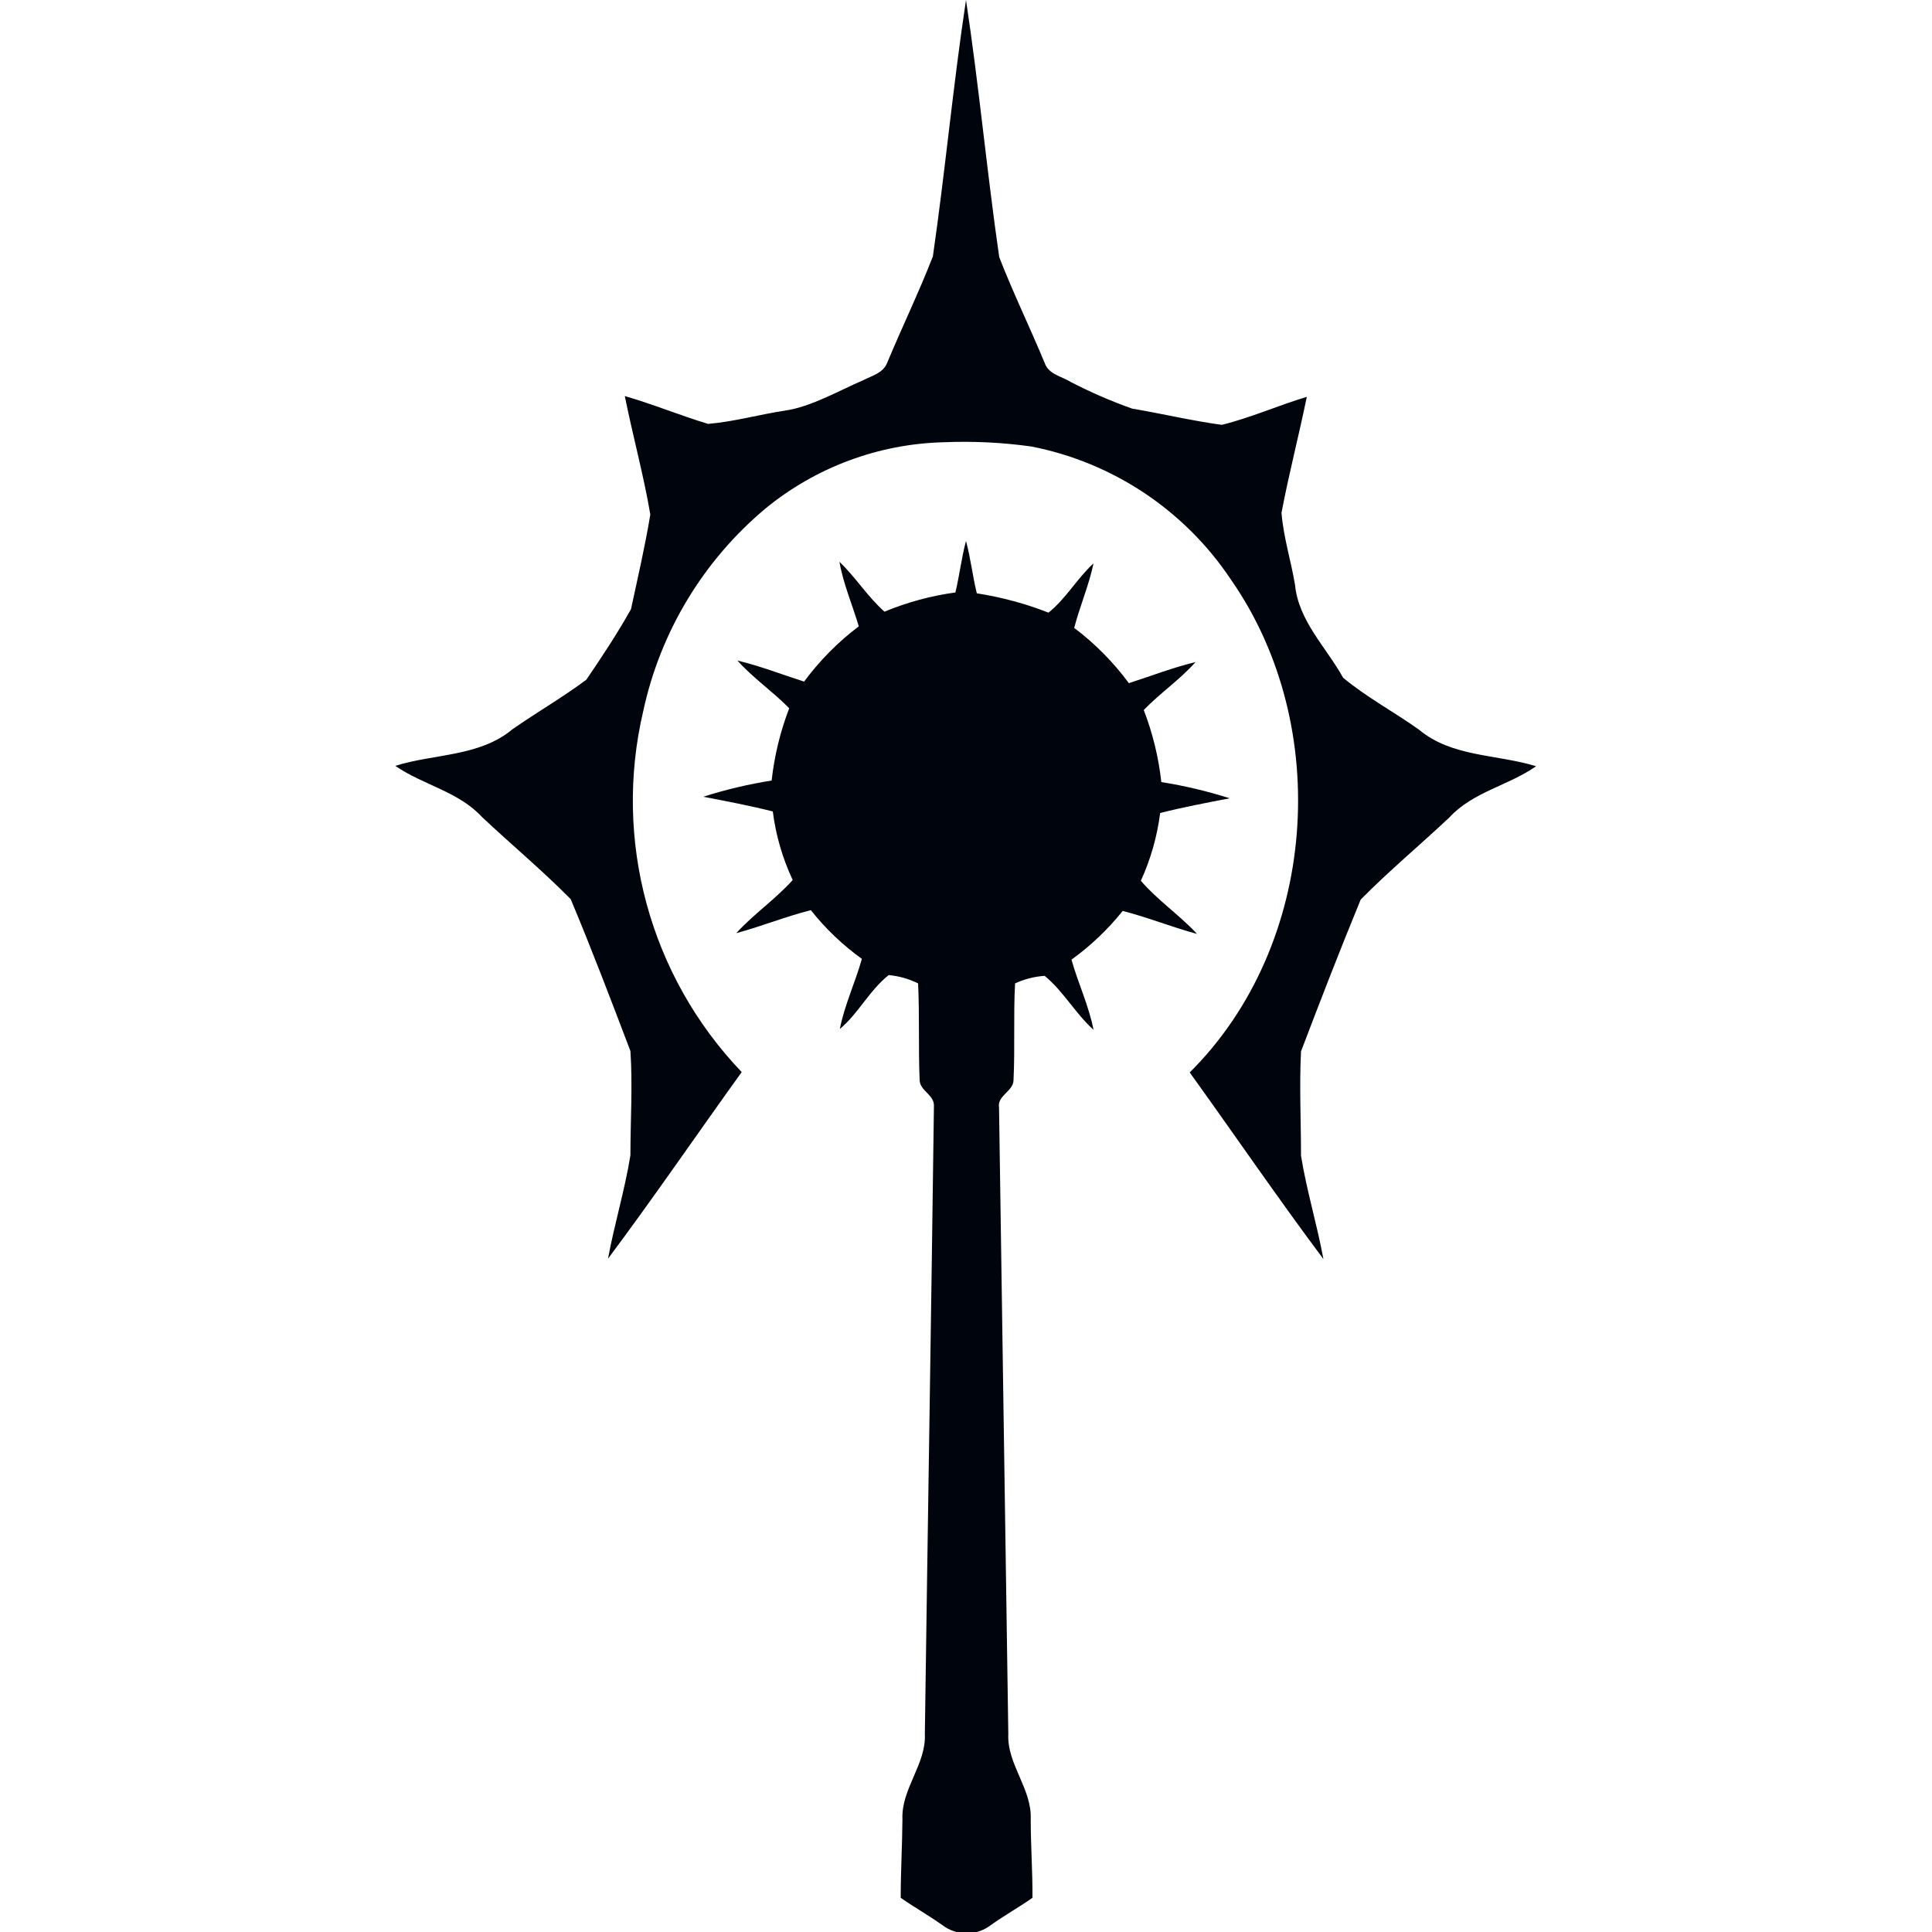
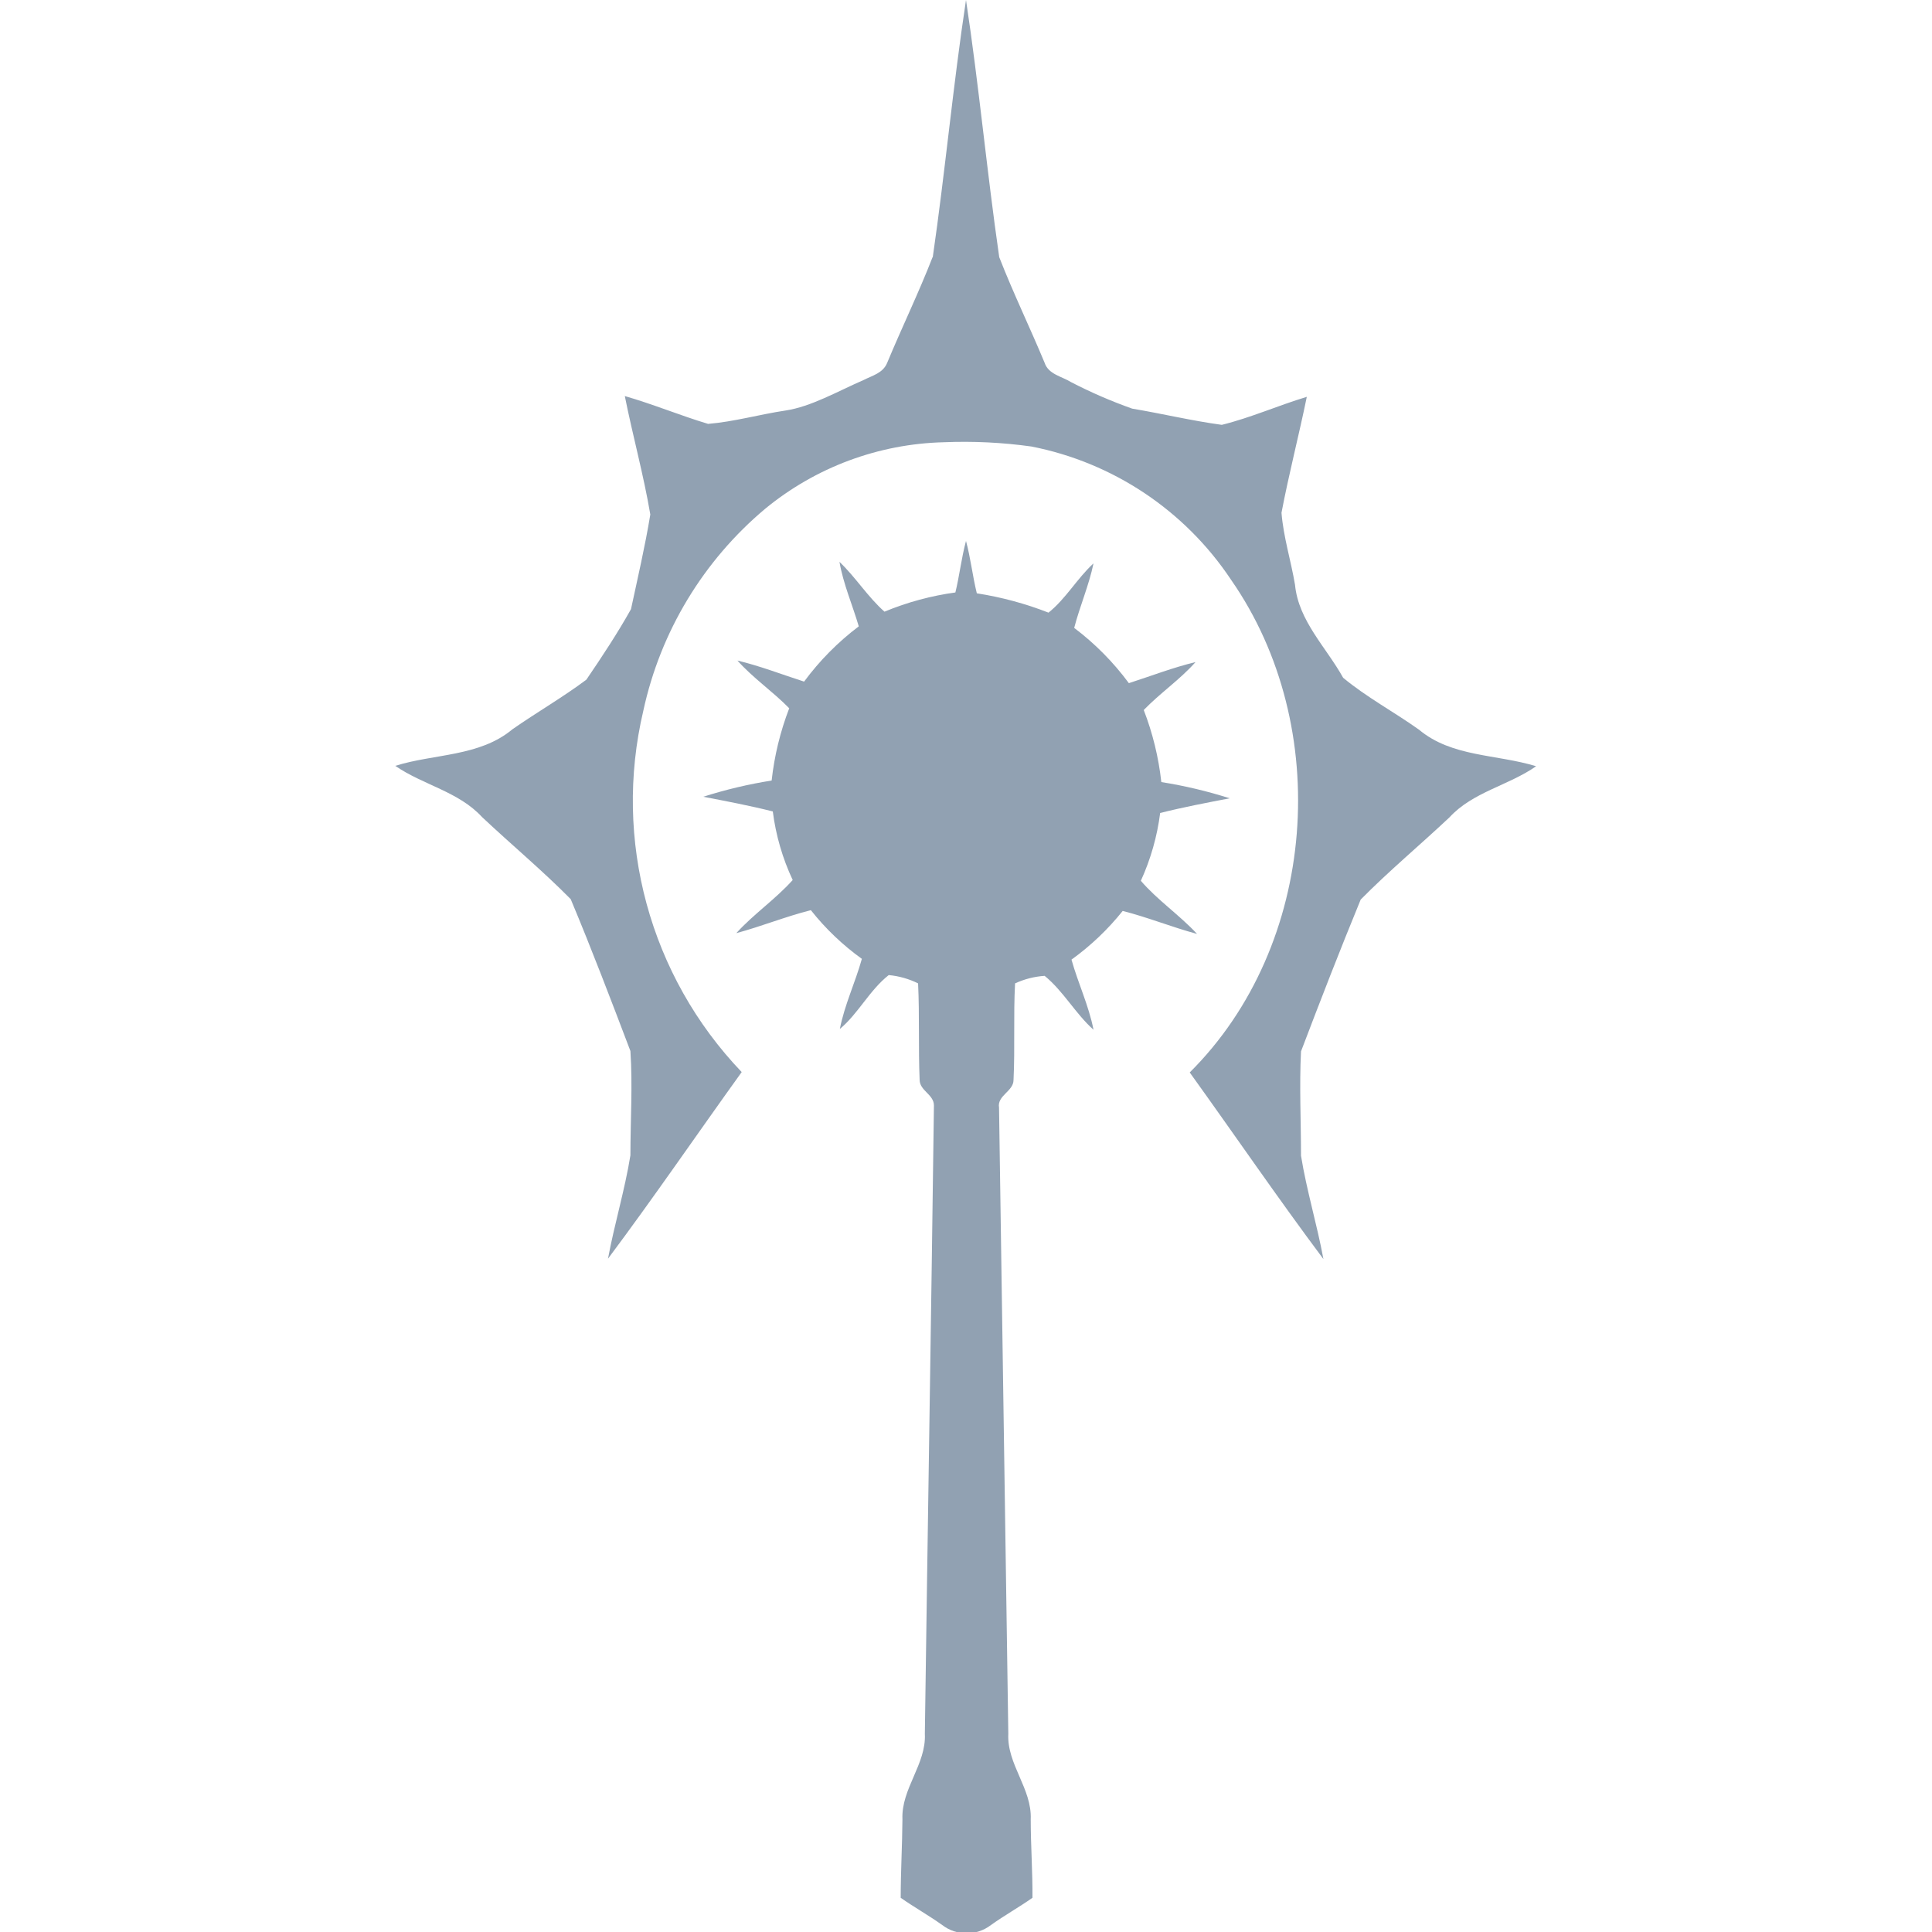
<svg xmlns="http://www.w3.org/2000/svg" viewBox="0 0 100 100">
  <defs>
-     <style>.cls-1{fill:#00040c;}</style>
+     <style>.cls-1{fill:#91a1b2;}</style>
  </defs>
  <g id="Class_Icons" data-name="Class Icons">
    <g id="Cleric">
      <path class="cls-1" d="M48.28,13.31C48.92,8.89,49.33,4.42,50,0c.67,4.42,1.08,8.89,1.72,13.31.72,1.85,1.59,3.64,2.35,5.47.2.6.89.7,1.37,1a25.13,25.13,0,0,0,3.16,1.37c1.55.26,3.09.63,4.64.84,1.5-.37,2.91-1,4.4-1.45-.41,2-.93,4-1.31,6,.1,1.26.49,2.48.7,3.73.18,1.87,1.62,3.24,2.49,4.81,1.2,1,2.64,1.77,3.93,2.69,1.7,1.42,4,1.26,6.06,1.89-1.43,1-3.28,1.33-4.49,2.65-1.52,1.43-3.13,2.77-4.59,4.25-1.07,2.6-2.09,5.23-3.09,7.86-.09,1.79,0,3.6,0,5.4.29,1.8.83,3.56,1.16,5.35-2.37-3.17-4.61-6.45-6.92-9.66,6.62-6.58,7.44-17.89,2.14-25.5a16.14,16.14,0,0,0-10.34-6.9,25.27,25.27,0,0,0-4.52-.22,15.14,15.14,0,0,0-9.25,3.44A18.84,18.84,0,0,0,33.3,36.78a20.31,20.31,0,0,0,5.09,18.71c-2.31,3.21-4.55,6.49-6.92,9.66.33-1.79.87-3.55,1.16-5.35,0-1.8.12-3.61,0-5.4-1-2.63-2-5.26-3.09-7.86-1.46-1.48-3.07-2.82-4.59-4.25-1.21-1.32-3.06-1.66-4.49-2.65,2-.63,4.36-.47,6.06-1.89,1.26-.88,2.6-1.65,3.83-2.57.81-1.19,1.61-2.4,2.31-3.65.35-1.63.73-3.26,1-4.9-.35-2.06-.91-4.08-1.32-6.13,1.46.42,2.85,1,4.31,1.44,1.34-.11,2.66-.49,4-.69s2.71-1,4.05-1.58c.44-.23,1-.35,1.22-.89.76-1.83,1.63-3.62,2.35-5.47" />
      <path class="cls-1" d="M49.44,30.71c.22-.89.32-1.82.56-2.71.24.89.34,1.82.56,2.71a17.6,17.6,0,0,1,3.71,1c.9-.72,1.48-1.77,2.33-2.55-.24,1.15-.71,2.22-1,3.34a14,14,0,0,1,2.83,2.86c1.15-.37,2.28-.81,3.45-1.09-.81.91-1.83,1.6-2.68,2.48a14.85,14.85,0,0,1,.91,3.73,24,24,0,0,1,3.54.84c-1.2.23-2.41.46-3.6.76a12.16,12.16,0,0,1-1,3.51c.86,1,2,1.77,2.91,2.75-1.3-.35-2.55-.86-3.85-1.19a13.47,13.47,0,0,1-2.65,2.52c.34,1.22.9,2.39,1.14,3.63-.94-.84-1.56-2-2.53-2.79a4.32,4.32,0,0,0-1.53.39c-.09,1.66,0,3.32-.08,5,0,.59-.86.8-.75,1.43q.24,16.2.48,32.41c-.08,1.58,1.23,2.84,1.16,4.43,0,1.35.1,2.7.09,4.06-.7.49-1.45.91-2.15,1.41a2.07,2.07,0,0,1-2.52,0c-.7-.5-1.45-.92-2.15-1.41,0-1.36.08-2.71.09-4.06-.07-1.59,1.24-2.85,1.16-4.43.15-10.84.33-21.68.47-32.52,0-.57-.73-.76-.74-1.32-.07-1.65,0-3.31-.08-5A4.32,4.32,0,0,0,46,50.47c-1,.79-1.58,2-2.53,2.79.24-1.24.8-2.41,1.14-3.63a13.15,13.15,0,0,1-2.64-2.52c-1.31.33-2.56.84-3.86,1.19.91-1,2-1.73,2.92-2.75A11.87,11.87,0,0,1,40,42c-1.19-.3-2.4-.53-3.6-.76a24,24,0,0,1,3.54-.84,15,15,0,0,1,.91-3.74c-.85-.87-1.87-1.56-2.68-2.47,1.17.28,2.3.72,3.45,1.09a14,14,0,0,1,2.83-2.86c-.33-1.12-.8-2.19-1-3.34.84.8,1.46,1.81,2.33,2.58a14.85,14.85,0,0,1,3.71-1" />
    </g>
  </g>
</svg>
